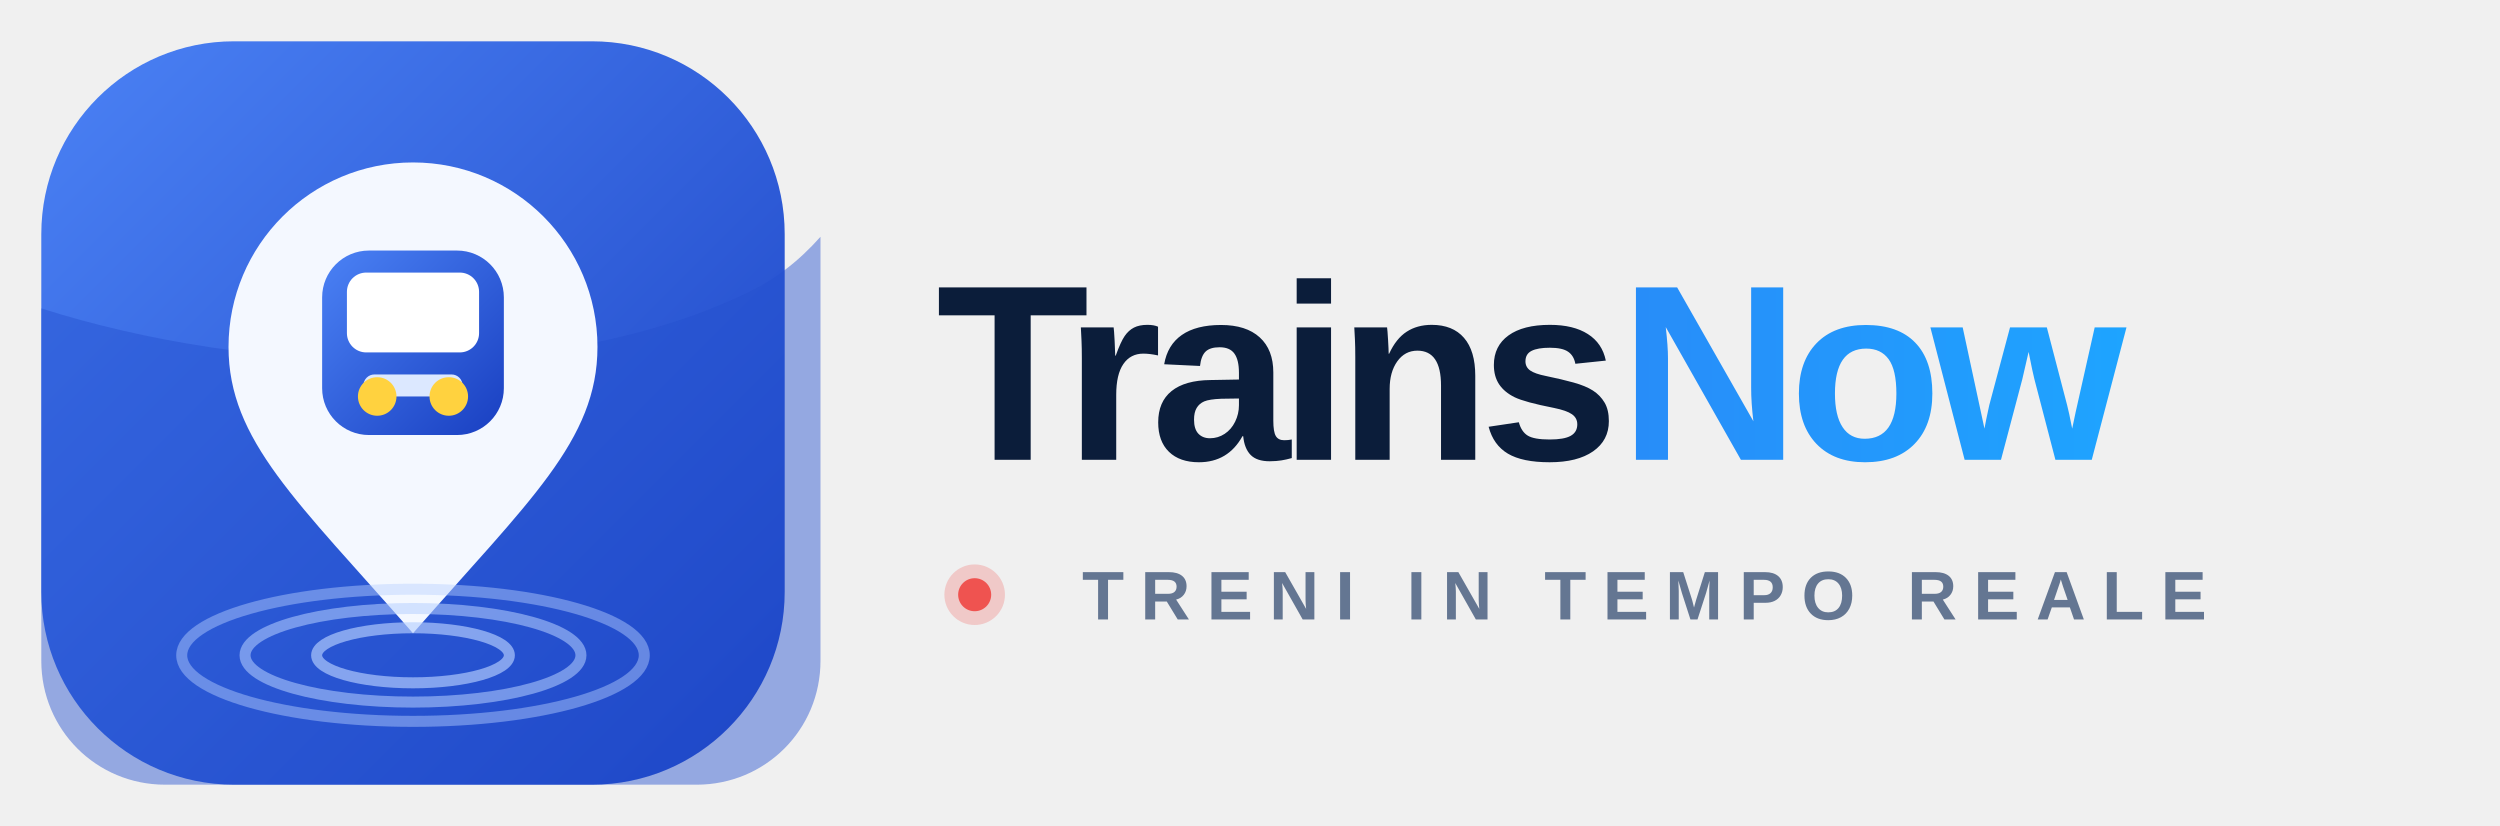
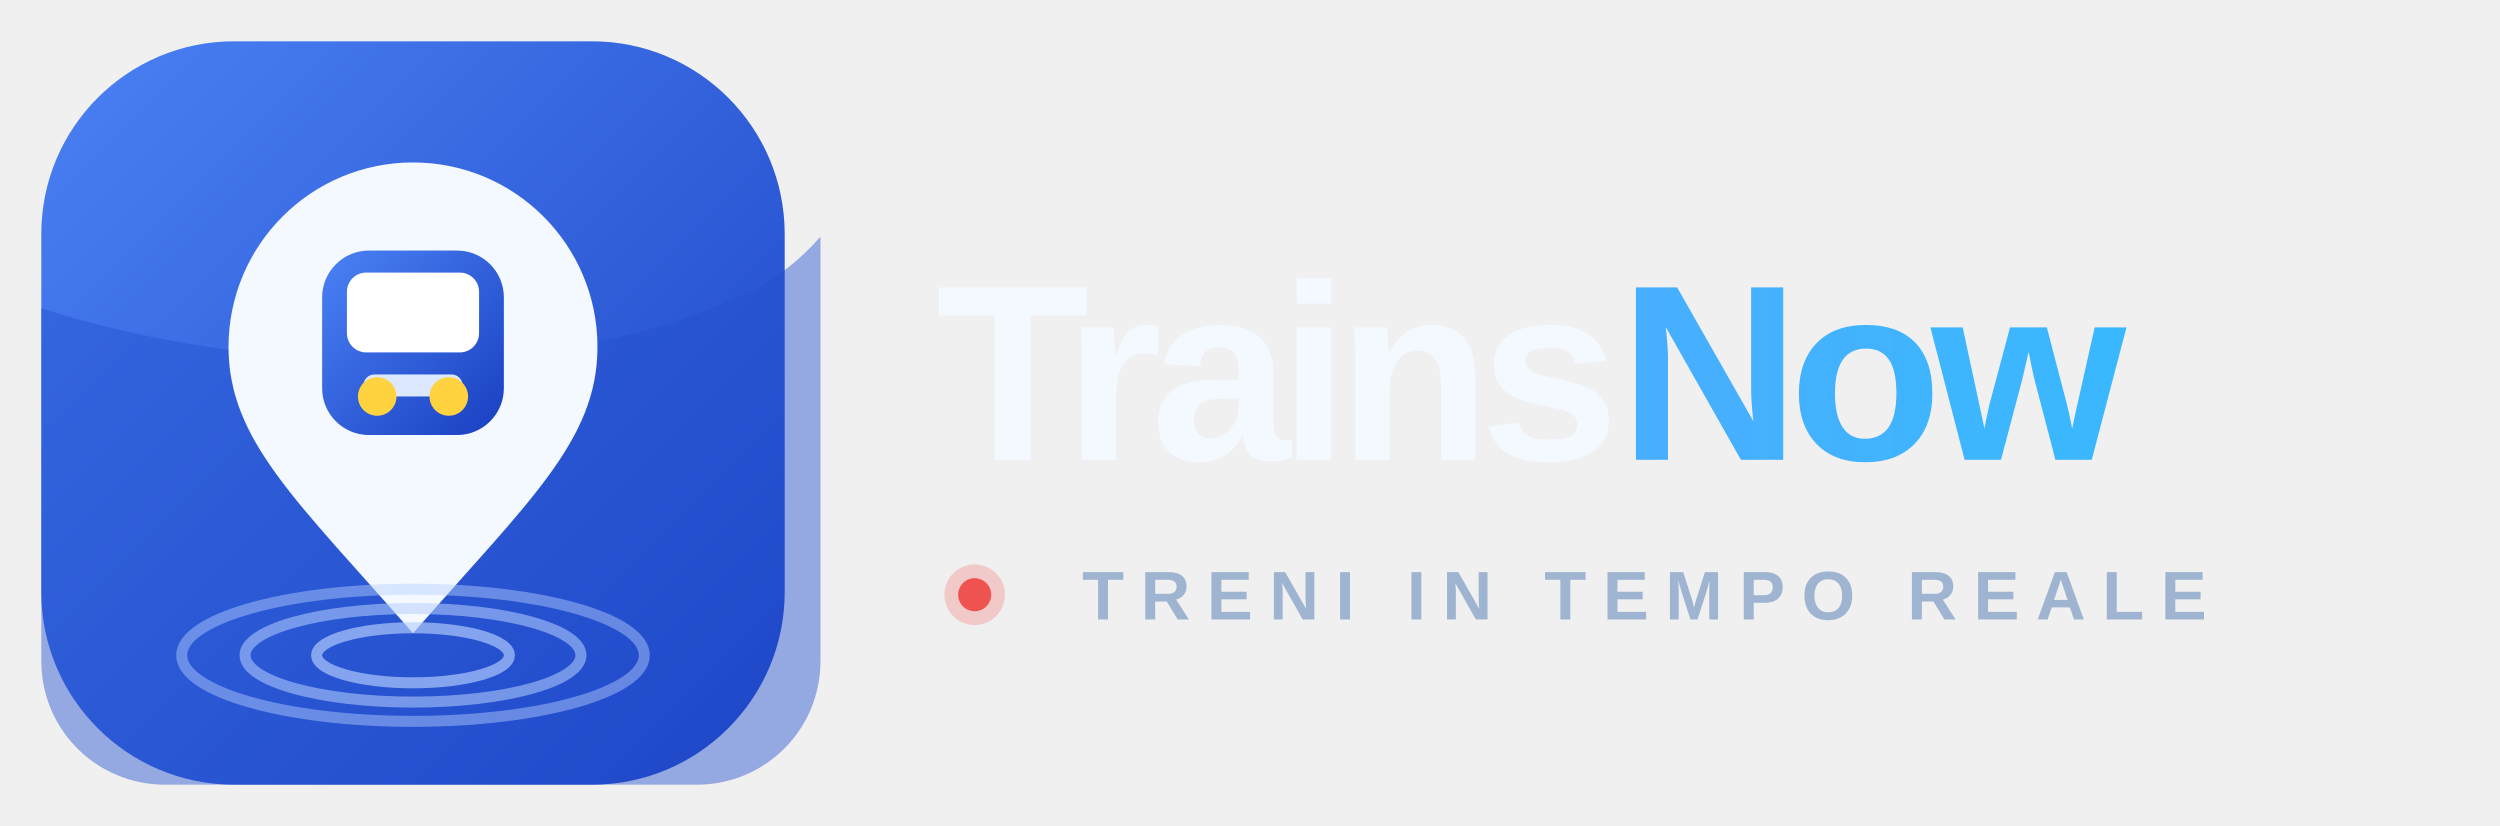
<svg xmlns="http://www.w3.org/2000/svg" viewBox="0 0 908 300" role="img" aria-labelledby="title desc">
  <defs>
    <linearGradient id="bg" x1="0" y1="0" x2="1" y2="1">
      <stop offset="0" stop-color="#4b82f5" />
      <stop offset="1" stop-color="#193fc1" />
    </linearGradient>
    <linearGradient id="blue" x1="0" y1="0" x2="1" y2="0">
-       <stop offset="0" stop-color="#356cf0" />
-       <stop offset="1" stop-color="#1ea4ff" />
+       <stop offset="0" stop-color="#5fa0ff" />
+       <stop offset="1" stop-color="#39b8ff" />
    </linearGradient>
  </defs>
  <rect x="15" y="15" width="270" height="270" rx="70" fill="url(#bg)" />
  <path d="M15 112c75 24 183 29 255-5 11-5 20-12 28-21v154c0 25-20 45-45 45H60c-25 0-45-20-45-45z" fill="#244fce" opacity=".45" />
  <path d="M150 59c-37 0-67 30-67 67 0 34 25 56 67 104 42-48 67-70 67-104 0-37-30-67-67-67z" fill="#f4f8ff" />
  <rect x="117" y="91" width="66" height="67" rx="17" fill="url(#bg)" />
  <rect x="126" y="99" width="48" height="29" rx="7" fill="#fff" />
  <rect x="132" y="136" width="36" height="8" rx="4" fill="#dce8ff" />
  <circle cx="137" cy="144" r="7" fill="#ffd23f" />
  <circle cx="163" cy="144" r="7" fill="#ffd23f" />
  <ellipse cx="150" cy="238" rx="84" ry="24" fill="none" stroke="#b7d0ff" stroke-width="4" opacity=".45" />
  <ellipse cx="150" cy="238" rx="61" ry="17" fill="none" stroke="#b7d0ff" stroke-width="4" opacity=".55" />
  <ellipse cx="150" cy="238" rx="35" ry="10" fill="none" stroke="#b7d0ff" stroke-width="4" opacity=".65" />
-   <text x="340" y="167" font-family="Arial,Helvetica,sans-serif" font-size="91" font-weight="800" letter-spacing="-4" fill="#0b1d3a">Trains<tspan fill="url(#blue)">Now</tspan>
+   <text x="340" y="167" font-family="Arial,Helvetica,sans-serif" font-size="91" font-weight="800" letter-spacing="-4" fill="#f4f8ff">Trains<tspan fill="url(#blue)">Now</tspan>
  </text>
  <circle cx="354" cy="216" r="11" fill="#ef5350" opacity=".25" />
  <circle cx="354" cy="216" r="6" fill="#ef5350" />
-   <text x="393" y="225" font-family="Arial,Helvetica,sans-serif" font-size="25" font-weight="700" letter-spacing="6" fill="#647692">TRENI IN TEMPO REALE</text>
+   <text x="393" y="225" font-family="Arial,Helvetica,sans-serif" font-size="25" font-weight="700" letter-spacing="6" fill="#9eb4d0">TRENI IN TEMPO REALE</text>
</svg>
